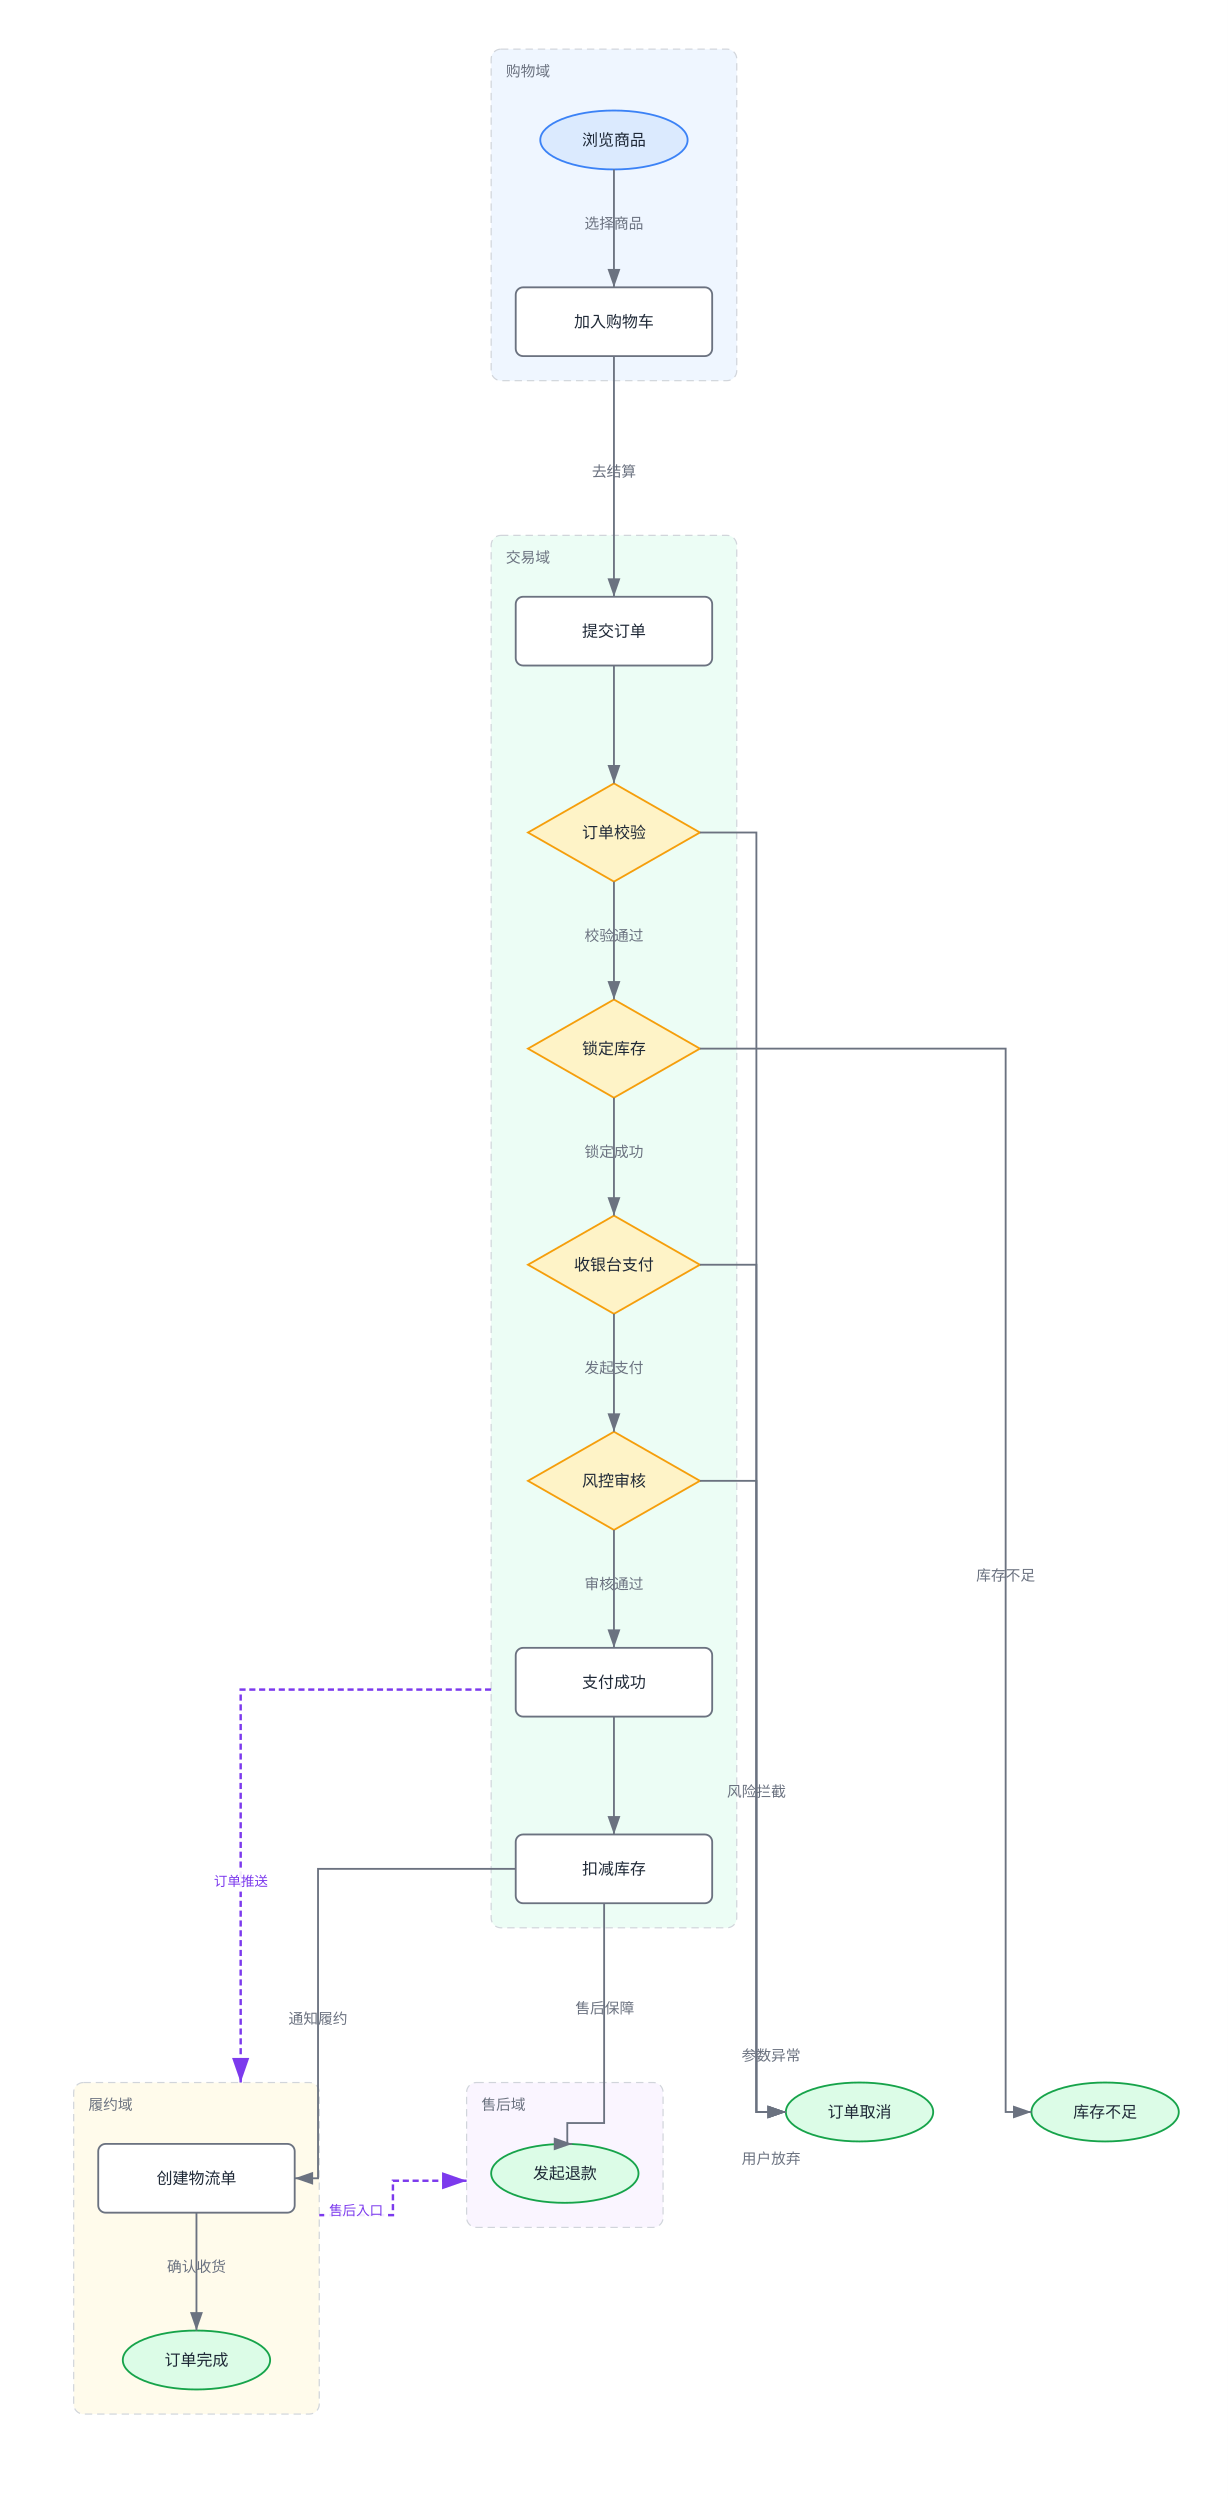
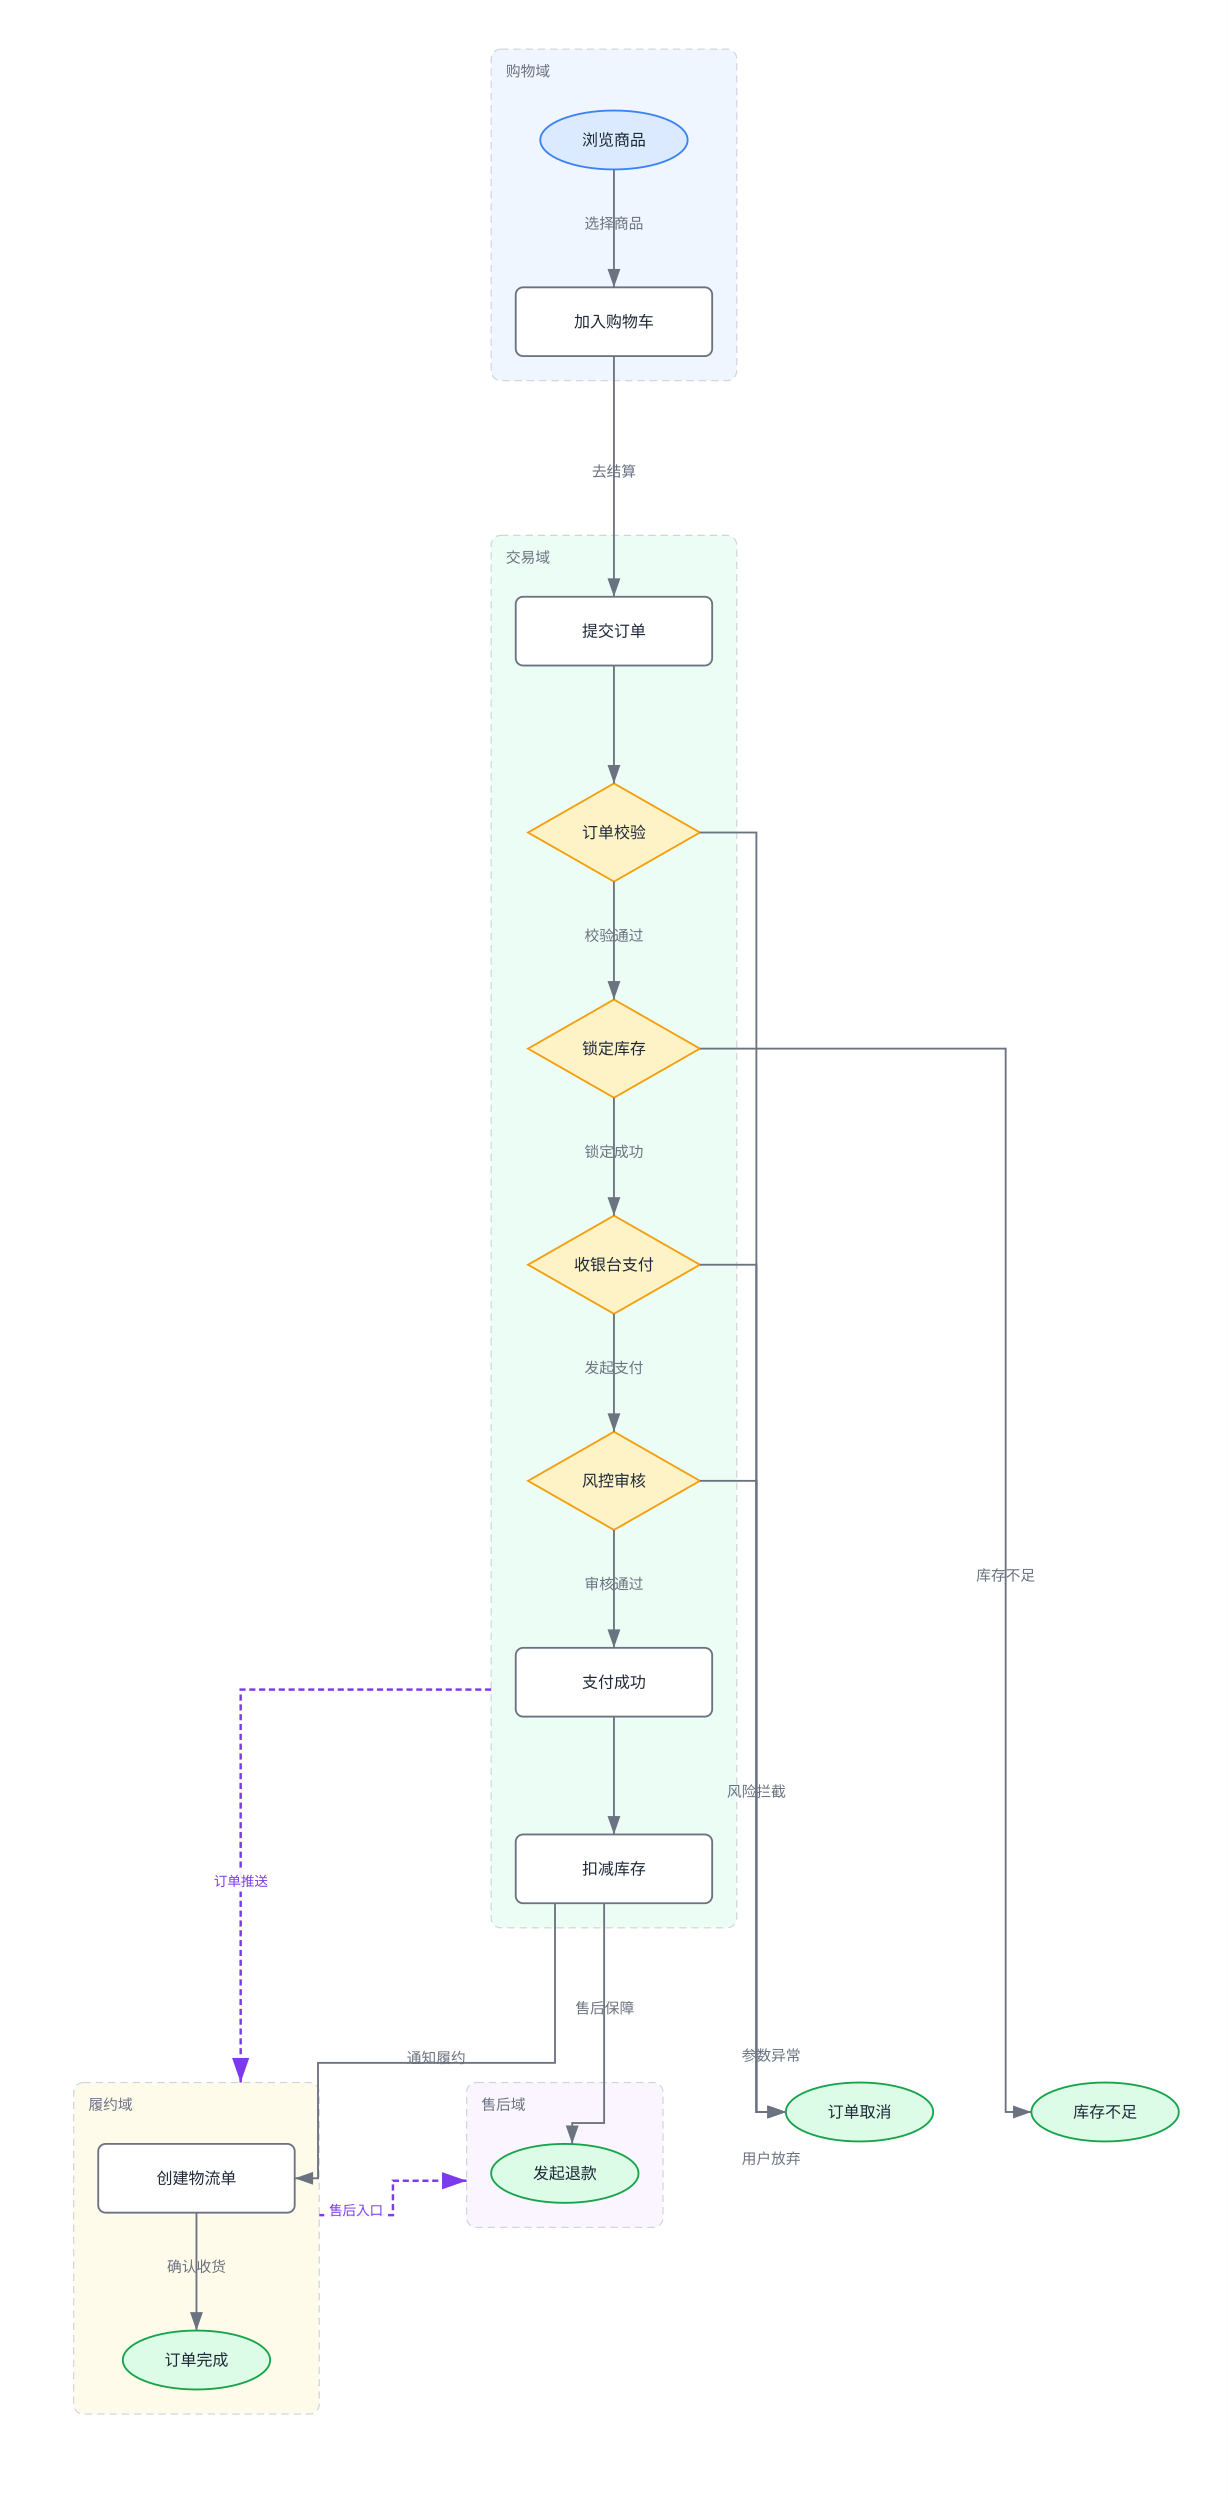
<svg xmlns="http://www.w3.org/2000/svg" width="1000" height="2036" viewBox="0 0 1000 2036">
  <defs>
    <marker id="arrowhead" markerWidth="10" markerHeight="7" refX="10" refY="3.5" orient="auto">
      <polygon points="0 0, 10 3.5, 0 7" fill="#6b7280" />
    </marker>
    <marker id="arrowhead-purple" markerWidth="10" markerHeight="7" refX="10" refY="3.5" orient="auto">
      <polygon points="0 0, 10 3.5, 0 7" fill="#7c3aed" />
    </marker>
  </defs>
  <style>.lgdl-anchors,.lgdl-edge-anchors{opacity:0;pointer-events:none;transition:opacity .12s ease}.lgdl-node:hover + .lgdl-anchors,.lgdl-class:hover + .lgdl-anchors,.lgdl-group:hover + .lgdl-anchors,.lgdl-lane:hover + .lgdl-anchors{opacity:1}.lgdl-edge:hover + .lgdl-edge-anchors,.lgdl-aggregate-edge:hover + .lgdl-edge-anchors{opacity:1}.lgdl-node.lgdl-hovered + .lgdl-anchors,.lgdl-class.lgdl-hovered + .lgdl-anchors,.lgdl-group.lgdl-hovered + .lgdl-anchors,.lgdl-lane.lgdl-hovered + .lgdl-anchors{opacity:1}.lgdl-edge.lgdl-hovered + .lgdl-edge-anchors,.lgdl-aggregate-edge.lgdl-hovered + .lgdl-edge-anchors{opacity:1}.lgdl-hovered{filter:drop-shadow(0 0 3px rgba(79,70,229,.65))}</style>
  <rect x="0" y="0" width="1000" height="2036" fill="#ffffff" />
  <g class="lgdl-group" data-lgdl-loc="nodes[14]">
    <rect x="400" y="40" width="200" height="270" rx="8" fill="#eff6ff" stroke="#d1d5db" stroke-dasharray="6 4" />
    <text x="412" y="58" font-family="'Segoe UI', 'PingFang SC', 'Microsoft YaHei', sans-serif" font-size="12" fill="#6b7280" text-anchor="start" dominant-baseline="middle">购物域</text>
  </g>
  <g class="lgdl-anchors">
    <circle cx="600.0" cy="175.0" r="3" fill="#64748b" />
    <circle cx="600.0" cy="201.8" r="3" fill="#64748b" />
    <circle cx="600.0" cy="232.7" r="3" fill="#64748b" />
    <circle cx="600.0" cy="275.0" r="3" fill="#64748b" />
    <circle cx="577.9" cy="310.0" r="3" fill="#64748b" />
    <circle cx="536.2" cy="310.0" r="3" fill="#64748b" />
    <circle cx="500.0" cy="310.0" r="3" fill="#64748b" />
    <circle cx="463.8" cy="310.0" r="3" fill="#64748b" />
    <circle cx="422.1" cy="310.0" r="3" fill="#64748b" />
    <circle cx="400.0" cy="275.0" r="3" fill="#64748b" />
    <circle cx="400.0" cy="232.7" r="3" fill="#64748b" />
    <circle cx="400.0" cy="201.8" r="3" fill="#64748b" />
    <circle cx="400.0" cy="175.0" r="3" fill="#64748b" />
    <circle cx="400.0" cy="148.2" r="3" fill="#64748b" />
    <circle cx="400.0" cy="117.3" r="3" fill="#64748b" />
    <circle cx="400.0" cy="75.0" r="3" fill="#64748b" />
    <circle cx="422.1" cy="40.0" r="3" fill="#64748b" />
    <circle cx="463.8" cy="40.0" r="3" fill="#64748b" />
    <circle cx="500.0" cy="40.0" r="3" fill="#64748b" />
    <circle cx="536.2" cy="40.0" r="3" fill="#64748b" />
    <circle cx="577.9" cy="40.0" r="3" fill="#64748b" />
    <circle cx="600.0" cy="75.0" r="3" fill="#64748b" />
    <circle cx="600.0" cy="117.3" r="3" fill="#64748b" />
    <circle cx="600.0" cy="148.2" r="3" fill="#64748b" />
  </g>
  <g class="lgdl-group" data-lgdl-loc="nodes[15]">
    <rect x="400" y="436" width="200" height="1134" rx="8" fill="#ecfdf5" stroke="#d1d5db" stroke-dasharray="6 4" />
    <text x="412" y="454" font-family="'Segoe UI', 'PingFang SC', 'Microsoft YaHei', sans-serif" font-size="12" fill="#6b7280" text-anchor="start" dominant-baseline="middle">交易域</text>
  </g>
  <g class="lgdl-anchors">
    <circle cx="600.0" cy="1003.0" r="3" fill="#64748b" />
    <circle cx="600.0" cy="1029.8" r="3" fill="#64748b" />
    <circle cx="600.0" cy="1060.7" r="3" fill="#64748b" />
    <circle cx="600.0" cy="1103.0" r="3" fill="#64748b" />
    <circle cx="600.0" cy="1176.2" r="3" fill="#64748b" />
    <circle cx="600.0" cy="1376.2" r="3" fill="#64748b" />
    <circle cx="500.0" cy="1570.0" r="3" fill="#64748b" />
    <circle cx="400.0" cy="1376.2" r="3" fill="#64748b" />
    <circle cx="400.0" cy="1176.2" r="3" fill="#64748b" />
    <circle cx="400.0" cy="1103.0" r="3" fill="#64748b" />
    <circle cx="400.0" cy="1060.7" r="3" fill="#64748b" />
    <circle cx="400.0" cy="1029.8" r="3" fill="#64748b" />
    <circle cx="400.0" cy="1003.0" r="3" fill="#64748b" />
    <circle cx="400.0" cy="976.2" r="3" fill="#64748b" />
    <circle cx="400.0" cy="945.3" r="3" fill="#64748b" />
    <circle cx="400.0" cy="903.0" r="3" fill="#64748b" />
    <circle cx="400.0" cy="829.8" r="3" fill="#64748b" />
    <circle cx="400.0" cy="629.8" r="3" fill="#64748b" />
    <circle cx="500.0" cy="436.0" r="3" fill="#64748b" />
    <circle cx="600.0" cy="629.8" r="3" fill="#64748b" />
    <circle cx="600.0" cy="829.8" r="3" fill="#64748b" />
    <circle cx="600.0" cy="903.0" r="3" fill="#64748b" />
    <circle cx="600.0" cy="945.3" r="3" fill="#64748b" />
    <circle cx="600.0" cy="976.2" r="3" fill="#64748b" />
  </g>
  <g class="lgdl-group" data-lgdl-loc="nodes[16]">
    <rect x="60" y="1696" width="200" height="270" rx="8" fill="#fffbeb" stroke="#d1d5db" stroke-dasharray="6 4" />
    <text x="72" y="1714" font-family="'Segoe UI', 'PingFang SC', 'Microsoft YaHei', sans-serif" font-size="12" fill="#6b7280" text-anchor="start" dominant-baseline="middle">履约域</text>
  </g>
  <g class="lgdl-anchors">
    <circle cx="260.0" cy="1831.0" r="3" fill="#64748b" />
    <circle cx="260.0" cy="1857.8" r="3" fill="#64748b" />
    <circle cx="260.0" cy="1888.7" r="3" fill="#64748b" />
    <circle cx="260.0" cy="1931.0" r="3" fill="#64748b" />
    <circle cx="237.9" cy="1966.0" r="3" fill="#64748b" />
    <circle cx="196.2" cy="1966.0" r="3" fill="#64748b" />
    <circle cx="160.0" cy="1966.0" r="3" fill="#64748b" />
    <circle cx="123.8" cy="1966.0" r="3" fill="#64748b" />
    <circle cx="82.1" cy="1966.0" r="3" fill="#64748b" />
    <circle cx="60.0" cy="1931.0" r="3" fill="#64748b" />
    <circle cx="60.0" cy="1888.7" r="3" fill="#64748b" />
    <circle cx="60.0" cy="1857.8" r="3" fill="#64748b" />
    <circle cx="60.0" cy="1831.0" r="3" fill="#64748b" />
    <circle cx="60.0" cy="1804.2" r="3" fill="#64748b" />
    <circle cx="60.0" cy="1773.3" r="3" fill="#64748b" />
    <circle cx="60.0" cy="1731.0" r="3" fill="#64748b" />
    <circle cx="82.1" cy="1696.0" r="3" fill="#64748b" />
    <circle cx="123.8" cy="1696.0" r="3" fill="#64748b" />
    <circle cx="160.0" cy="1696.0" r="3" fill="#64748b" />
    <circle cx="196.2" cy="1696.0" r="3" fill="#64748b" />
    <circle cx="237.9" cy="1696.0" r="3" fill="#64748b" />
    <circle cx="260.0" cy="1731.0" r="3" fill="#64748b" />
    <circle cx="260.0" cy="1773.3" r="3" fill="#64748b" />
    <circle cx="260.0" cy="1804.2" r="3" fill="#64748b" />
  </g>
  <g class="lgdl-group" data-lgdl-loc="nodes[17]">
    <rect x="380" y="1696" width="160" height="118" rx="8" fill="#faf5ff" stroke="#d1d5db" stroke-dasharray="6 4" />
    <text x="392" y="1714" font-family="'Segoe UI', 'PingFang SC', 'Microsoft YaHei', sans-serif" font-size="12" fill="#6b7280" text-anchor="start" dominant-baseline="middle">售后域</text>
  </g>
  <g class="lgdl-anchors">
    <circle cx="540.0" cy="1755.0" r="3" fill="#64748b" />
    <circle cx="540.0" cy="1776.4" r="3" fill="#64748b" />
    <circle cx="540.0" cy="1801.2" r="3" fill="#64748b" />
    <circle cx="519.0" cy="1814.0" r="3" fill="#64748b" />
    <circle cx="494.1" cy="1814.0" r="3" fill="#64748b" />
    <circle cx="475.8" cy="1814.0" r="3" fill="#64748b" />
    <circle cx="460.0" cy="1814.0" r="3" fill="#64748b" />
    <circle cx="444.2" cy="1814.0" r="3" fill="#64748b" />
    <circle cx="425.9" cy="1814.0" r="3" fill="#64748b" />
    <circle cx="401.0" cy="1814.0" r="3" fill="#64748b" />
    <circle cx="380.0" cy="1801.2" r="3" fill="#64748b" />
    <circle cx="380.0" cy="1776.4" r="3" fill="#64748b" />
    <circle cx="380.0" cy="1755.0" r="3" fill="#64748b" />
    <circle cx="380.0" cy="1733.6" r="3" fill="#64748b" />
    <circle cx="380.0" cy="1708.8" r="3" fill="#64748b" />
    <circle cx="401.0" cy="1696.0" r="3" fill="#64748b" />
    <circle cx="425.9" cy="1696.0" r="3" fill="#64748b" />
    <circle cx="444.2" cy="1696.0" r="3" fill="#64748b" />
    <circle cx="460.0" cy="1696.0" r="3" fill="#64748b" />
    <circle cx="475.8" cy="1696.0" r="3" fill="#64748b" />
    <circle cx="494.1" cy="1696.0" r="3" fill="#64748b" />
    <circle cx="519.0" cy="1696.0" r="3" fill="#64748b" />
    <circle cx="540.0" cy="1708.8" r="3" fill="#64748b" />
    <circle cx="540.0" cy="1733.6" r="3" fill="#64748b" />
  </g>
  <g class="lgdl-node" data-lgdl-loc="nodes[0]">
    <rect x="440" y="90" width="120" height="48" rx="60" ry="60" fill="#dbeafe" stroke="#3b82f6" stroke-width="1.5" />
    <text x="500" y="114" font-family="'Segoe UI', 'PingFang SC', 'Microsoft YaHei', sans-serif" font-size="13" fill="#1f2937" text-anchor="middle" dominant-baseline="middle">浏览商品</text>
  </g>
  <g class="lgdl-anchors">
    <circle cx="560.0" cy="114.0" r="3" fill="#3b82f6" />
    <circle cx="549.8" cy="127.4" r="3" fill="#3b82f6" />
    <circle cx="534.2" cy="133.7" r="3" fill="#3b82f6" />
    <circle cx="522.3" cy="136.3" r="3" fill="#3b82f6" />
    <circle cx="513.5" cy="137.4" r="3" fill="#3b82f6" />
    <circle cx="506.4" cy="137.9" r="3" fill="#3b82f6" />
    <circle cx="500.0" cy="138.0" r="3" fill="#3b82f6" />
    <circle cx="493.6" cy="137.9" r="3" fill="#3b82f6" />
    <circle cx="486.5" cy="137.4" r="3" fill="#3b82f6" />
    <circle cx="477.7" cy="136.3" r="3" fill="#3b82f6" />
    <circle cx="465.8" cy="133.7" r="3" fill="#3b82f6" />
    <circle cx="450.2" cy="127.4" r="3" fill="#3b82f6" />
    <circle cx="440.0" cy="114.0" r="3" fill="#3b82f6" />
    <circle cx="450.2" cy="100.6" r="3" fill="#3b82f6" />
    <circle cx="465.8" cy="94.3" r="3" fill="#3b82f6" />
    <circle cx="477.7" cy="91.7" r="3" fill="#3b82f6" />
    <circle cx="486.5" cy="90.6" r="3" fill="#3b82f6" />
    <circle cx="493.6" cy="90.1" r="3" fill="#3b82f6" />
    <circle cx="500.0" cy="90.0" r="3" fill="#3b82f6" />
    <circle cx="506.4" cy="90.1" r="3" fill="#3b82f6" />
    <circle cx="513.5" cy="90.6" r="3" fill="#3b82f6" />
    <circle cx="522.3" cy="91.7" r="3" fill="#3b82f6" />
    <circle cx="534.2" cy="94.3" r="3" fill="#3b82f6" />
    <circle cx="549.8" cy="100.6" r="3" fill="#3b82f6" />
  </g>
  <g class="lgdl-node" data-lgdl-loc="nodes[1]">
    <rect x="420" y="234" width="160" height="56" rx="6" ry="6" fill="#ffffff" stroke="#6b7280" stroke-width="1.5" />
    <text x="500" y="262" font-family="'Segoe UI', 'PingFang SC', 'Microsoft YaHei', sans-serif" font-size="13" fill="#1f2937" text-anchor="middle" dominant-baseline="middle">加入购物车</text>
  </g>
  <g class="lgdl-anchors">
    <circle cx="580.0" cy="262.0" r="3" fill="#6b7280" />
    <circle cx="580.0" cy="283.4" r="3" fill="#6b7280" />
    <circle cx="548.5" cy="290.0" r="3" fill="#6b7280" />
    <circle cx="528.0" cy="290.0" r="3" fill="#6b7280" />
    <circle cx="516.2" cy="290.0" r="3" fill="#6b7280" />
    <circle cx="507.5" cy="290.0" r="3" fill="#6b7280" />
    <circle cx="500.0" cy="290.0" r="3" fill="#6b7280" />
    <circle cx="492.5" cy="290.0" r="3" fill="#6b7280" />
    <circle cx="483.8" cy="290.0" r="3" fill="#6b7280" />
    <circle cx="472.0" cy="290.0" r="3" fill="#6b7280" />
    <circle cx="451.5" cy="290.0" r="3" fill="#6b7280" />
    <circle cx="420.0" cy="283.4" r="3" fill="#6b7280" />
    <circle cx="420.0" cy="262.0" r="3" fill="#6b7280" />
    <circle cx="420.0" cy="240.6" r="3" fill="#6b7280" />
    <circle cx="451.5" cy="234.0" r="3" fill="#6b7280" />
    <circle cx="472.0" cy="234.0" r="3" fill="#6b7280" />
    <circle cx="483.8" cy="234.0" r="3" fill="#6b7280" />
    <circle cx="492.5" cy="234.0" r="3" fill="#6b7280" />
    <circle cx="500.0" cy="234.0" r="3" fill="#6b7280" />
    <circle cx="507.5" cy="234.0" r="3" fill="#6b7280" />
    <circle cx="516.2" cy="234.0" r="3" fill="#6b7280" />
    <circle cx="528.0" cy="234.0" r="3" fill="#6b7280" />
    <circle cx="548.5" cy="234.0" r="3" fill="#6b7280" />
    <circle cx="580.0" cy="240.6" r="3" fill="#6b7280" />
  </g>
  <g class="lgdl-node" data-lgdl-loc="nodes[2]">
    <rect x="420" y="486" width="160" height="56" rx="6" ry="6" fill="#ffffff" stroke="#6b7280" stroke-width="1.5" />
    <text x="500" y="514" font-family="'Segoe UI', 'PingFang SC', 'Microsoft YaHei', sans-serif" font-size="13" fill="#1f2937" text-anchor="middle" dominant-baseline="middle">提交订单</text>
  </g>
  <g class="lgdl-anchors">
    <circle cx="580.0" cy="514.0" r="3" fill="#6b7280" />
    <circle cx="580.0" cy="535.4" r="3" fill="#6b7280" />
    <circle cx="548.5" cy="542.0" r="3" fill="#6b7280" />
    <circle cx="528.0" cy="542.0" r="3" fill="#6b7280" />
    <circle cx="516.2" cy="542.0" r="3" fill="#6b7280" />
    <circle cx="507.5" cy="542.0" r="3" fill="#6b7280" />
    <circle cx="500.0" cy="542.0" r="3" fill="#6b7280" />
    <circle cx="492.5" cy="542.0" r="3" fill="#6b7280" />
    <circle cx="483.8" cy="542.0" r="3" fill="#6b7280" />
    <circle cx="472.0" cy="542.0" r="3" fill="#6b7280" />
    <circle cx="451.5" cy="542.0" r="3" fill="#6b7280" />
    <circle cx="420.0" cy="535.4" r="3" fill="#6b7280" />
    <circle cx="420.0" cy="514.0" r="3" fill="#6b7280" />
    <circle cx="420.0" cy="492.6" r="3" fill="#6b7280" />
    <circle cx="451.5" cy="486.0" r="3" fill="#6b7280" />
    <circle cx="472.0" cy="486.0" r="3" fill="#6b7280" />
    <circle cx="483.8" cy="486.0" r="3" fill="#6b7280" />
    <circle cx="492.5" cy="486.0" r="3" fill="#6b7280" />
    <circle cx="500.0" cy="486.0" r="3" fill="#6b7280" />
    <circle cx="507.5" cy="486.0" r="3" fill="#6b7280" />
    <circle cx="516.2" cy="486.0" r="3" fill="#6b7280" />
    <circle cx="528.0" cy="486.0" r="3" fill="#6b7280" />
    <circle cx="548.5" cy="486.0" r="3" fill="#6b7280" />
    <circle cx="580.0" cy="492.6" r="3" fill="#6b7280" />
  </g>
  <g class="lgdl-node" data-lgdl-loc="nodes[3]">
    <polygon points="500,638 570,678 500,718 430,678" fill="#fef3c7" stroke="#f59e0b" stroke-width="1.5" />
    <text x="500" y="678" font-family="'Segoe UI', 'PingFang SC', 'Microsoft YaHei', sans-serif" font-size="13" fill="#1f2937" text-anchor="middle" dominant-baseline="middle">订单校验</text>
  </g>
  <g class="lgdl-anchors">
    <circle cx="570.0" cy="678.0" r="3" fill="#f59e0b" />
    <circle cx="547.7" cy="690.8" r="3" fill="#f59e0b" />
    <circle cx="534.8" cy="698.1" r="3" fill="#f59e0b" />
    <circle cx="525.5" cy="703.5" r="3" fill="#f59e0b" />
    <circle cx="517.4" cy="708.1" r="3" fill="#f59e0b" />
    <circle cx="509.3" cy="712.7" r="3" fill="#f59e0b" />
    <circle cx="500.0" cy="718.0" r="3" fill="#f59e0b" />
    <circle cx="490.7" cy="712.7" r="3" fill="#f59e0b" />
    <circle cx="482.6" cy="708.1" r="3" fill="#f59e0b" />
    <circle cx="474.5" cy="703.5" r="3" fill="#f59e0b" />
    <circle cx="465.2" cy="698.1" r="3" fill="#f59e0b" />
    <circle cx="452.3" cy="690.8" r="3" fill="#f59e0b" />
    <circle cx="430.0" cy="678.0" r="3" fill="#f59e0b" />
    <circle cx="452.3" cy="665.2" r="3" fill="#f59e0b" />
    <circle cx="465.2" cy="657.9" r="3" fill="#f59e0b" />
    <circle cx="474.5" cy="652.5" r="3" fill="#f59e0b" />
    <circle cx="482.6" cy="647.9" r="3" fill="#f59e0b" />
    <circle cx="490.7" cy="643.3" r="3" fill="#f59e0b" />
    <circle cx="500.0" cy="638.0" r="3" fill="#f59e0b" />
    <circle cx="509.3" cy="643.3" r="3" fill="#f59e0b" />
    <circle cx="517.4" cy="647.9" r="3" fill="#f59e0b" />
    <circle cx="525.5" cy="652.5" r="3" fill="#f59e0b" />
    <circle cx="534.8" cy="657.9" r="3" fill="#f59e0b" />
    <circle cx="547.7" cy="665.2" r="3" fill="#f59e0b" />
  </g>
  <g class="lgdl-node" data-lgdl-loc="nodes[4]">
    <polygon points="500,814 570,854 500,894 430,854" fill="#fef3c7" stroke="#f59e0b" stroke-width="1.5" />
    <text x="500" y="854" font-family="'Segoe UI', 'PingFang SC', 'Microsoft YaHei', sans-serif" font-size="13" fill="#1f2937" text-anchor="middle" dominant-baseline="middle">锁定库存</text>
  </g>
  <g class="lgdl-anchors">
    <circle cx="570.0" cy="854.0" r="3" fill="#f59e0b" />
    <circle cx="547.7" cy="866.8" r="3" fill="#f59e0b" />
    <circle cx="534.8" cy="874.1" r="3" fill="#f59e0b" />
    <circle cx="525.5" cy="879.5" r="3" fill="#f59e0b" />
    <circle cx="517.4" cy="884.1" r="3" fill="#f59e0b" />
    <circle cx="509.3" cy="888.7" r="3" fill="#f59e0b" />
    <circle cx="500.0" cy="894.0" r="3" fill="#f59e0b" />
    <circle cx="490.7" cy="888.7" r="3" fill="#f59e0b" />
    <circle cx="482.6" cy="884.1" r="3" fill="#f59e0b" />
    <circle cx="474.5" cy="879.5" r="3" fill="#f59e0b" />
    <circle cx="465.2" cy="874.1" r="3" fill="#f59e0b" />
    <circle cx="452.3" cy="866.8" r="3" fill="#f59e0b" />
    <circle cx="430.0" cy="854.0" r="3" fill="#f59e0b" />
    <circle cx="452.3" cy="841.2" r="3" fill="#f59e0b" />
    <circle cx="465.2" cy="833.9" r="3" fill="#f59e0b" />
    <circle cx="474.5" cy="828.5" r="3" fill="#f59e0b" />
    <circle cx="482.6" cy="823.9" r="3" fill="#f59e0b" />
    <circle cx="490.7" cy="819.3" r="3" fill="#f59e0b" />
    <circle cx="500.0" cy="814.0" r="3" fill="#f59e0b" />
    <circle cx="509.3" cy="819.3" r="3" fill="#f59e0b" />
    <circle cx="517.4" cy="823.9" r="3" fill="#f59e0b" />
    <circle cx="525.5" cy="828.5" r="3" fill="#f59e0b" />
    <circle cx="534.8" cy="833.9" r="3" fill="#f59e0b" />
    <circle cx="547.7" cy="841.2" r="3" fill="#f59e0b" />
  </g>
  <g class="lgdl-node" data-lgdl-loc="nodes[5]">
    <polygon points="500,990 570,1030 500,1070 430,1030" fill="#fef3c7" stroke="#f59e0b" stroke-width="1.5" />
    <text x="500" y="1030" font-family="'Segoe UI', 'PingFang SC', 'Microsoft YaHei', sans-serif" font-size="13" fill="#1f2937" text-anchor="middle" dominant-baseline="middle">收银台支付</text>
  </g>
  <g class="lgdl-anchors">
    <circle cx="570.0" cy="1030.0" r="3" fill="#f59e0b" />
    <circle cx="547.7" cy="1042.8" r="3" fill="#f59e0b" />
    <circle cx="534.8" cy="1050.1" r="3" fill="#f59e0b" />
    <circle cx="525.5" cy="1055.5" r="3" fill="#f59e0b" />
    <circle cx="517.4" cy="1060.1" r="3" fill="#f59e0b" />
    <circle cx="509.3" cy="1064.7" r="3" fill="#f59e0b" />
    <circle cx="500.0" cy="1070.0" r="3" fill="#f59e0b" />
    <circle cx="490.7" cy="1064.7" r="3" fill="#f59e0b" />
    <circle cx="482.6" cy="1060.1" r="3" fill="#f59e0b" />
    <circle cx="474.5" cy="1055.5" r="3" fill="#f59e0b" />
    <circle cx="465.2" cy="1050.1" r="3" fill="#f59e0b" />
    <circle cx="452.3" cy="1042.8" r="3" fill="#f59e0b" />
    <circle cx="430.0" cy="1030.0" r="3" fill="#f59e0b" />
    <circle cx="452.3" cy="1017.2" r="3" fill="#f59e0b" />
    <circle cx="465.2" cy="1009.9" r="3" fill="#f59e0b" />
    <circle cx="474.5" cy="1004.5" r="3" fill="#f59e0b" />
    <circle cx="482.6" cy="999.9" r="3" fill="#f59e0b" />
    <circle cx="490.7" cy="995.3" r="3" fill="#f59e0b" />
    <circle cx="500.0" cy="990.0" r="3" fill="#f59e0b" />
    <circle cx="509.3" cy="995.3" r="3" fill="#f59e0b" />
    <circle cx="517.4" cy="999.9" r="3" fill="#f59e0b" />
    <circle cx="525.5" cy="1004.5" r="3" fill="#f59e0b" />
    <circle cx="534.8" cy="1009.9" r="3" fill="#f59e0b" />
    <circle cx="547.7" cy="1017.2" r="3" fill="#f59e0b" />
  </g>
  <g class="lgdl-node" data-lgdl-loc="nodes[6]">
    <polygon points="500,1166 570,1206 500,1246 430,1206" fill="#fef3c7" stroke="#f59e0b" stroke-width="1.5" />
    <text x="500" y="1206" font-family="'Segoe UI', 'PingFang SC', 'Microsoft YaHei', sans-serif" font-size="13" fill="#1f2937" text-anchor="middle" dominant-baseline="middle">风控审核</text>
  </g>
  <g class="lgdl-anchors">
    <circle cx="570.0" cy="1206.0" r="3" fill="#f59e0b" />
    <circle cx="547.7" cy="1218.8" r="3" fill="#f59e0b" />
    <circle cx="534.8" cy="1226.1" r="3" fill="#f59e0b" />
    <circle cx="525.5" cy="1231.5" r="3" fill="#f59e0b" />
    <circle cx="517.4" cy="1236.1" r="3" fill="#f59e0b" />
    <circle cx="509.3" cy="1240.7" r="3" fill="#f59e0b" />
    <circle cx="500.0" cy="1246.0" r="3" fill="#f59e0b" />
    <circle cx="490.7" cy="1240.7" r="3" fill="#f59e0b" />
    <circle cx="482.6" cy="1236.1" r="3" fill="#f59e0b" />
    <circle cx="474.5" cy="1231.5" r="3" fill="#f59e0b" />
    <circle cx="465.2" cy="1226.1" r="3" fill="#f59e0b" />
    <circle cx="452.3" cy="1218.8" r="3" fill="#f59e0b" />
    <circle cx="430.0" cy="1206.0" r="3" fill="#f59e0b" />
    <circle cx="452.3" cy="1193.2" r="3" fill="#f59e0b" />
    <circle cx="465.2" cy="1185.9" r="3" fill="#f59e0b" />
    <circle cx="474.5" cy="1180.5" r="3" fill="#f59e0b" />
    <circle cx="482.6" cy="1175.9" r="3" fill="#f59e0b" />
    <circle cx="490.7" cy="1171.3" r="3" fill="#f59e0b" />
    <circle cx="500.0" cy="1166.0" r="3" fill="#f59e0b" />
    <circle cx="509.3" cy="1171.3" r="3" fill="#f59e0b" />
    <circle cx="517.4" cy="1175.9" r="3" fill="#f59e0b" />
    <circle cx="525.5" cy="1180.5" r="3" fill="#f59e0b" />
    <circle cx="534.8" cy="1185.9" r="3" fill="#f59e0b" />
    <circle cx="547.7" cy="1193.2" r="3" fill="#f59e0b" />
  </g>
  <g class="lgdl-node" data-lgdl-loc="nodes[7]">
    <rect x="420" y="1342" width="160" height="56" rx="6" ry="6" fill="#ffffff" stroke="#6b7280" stroke-width="1.5" />
    <text x="500" y="1370" font-family="'Segoe UI', 'PingFang SC', 'Microsoft YaHei', sans-serif" font-size="13" fill="#1f2937" text-anchor="middle" dominant-baseline="middle">支付成功</text>
  </g>
  <g class="lgdl-anchors">
    <circle cx="580.0" cy="1370.0" r="3" fill="#6b7280" />
    <circle cx="580.0" cy="1391.4" r="3" fill="#6b7280" />
    <circle cx="548.5" cy="1398.0" r="3" fill="#6b7280" />
    <circle cx="528.0" cy="1398.0" r="3" fill="#6b7280" />
    <circle cx="516.2" cy="1398.0" r="3" fill="#6b7280" />
    <circle cx="507.5" cy="1398.0" r="3" fill="#6b7280" />
    <circle cx="500.0" cy="1398.0" r="3" fill="#6b7280" />
    <circle cx="492.5" cy="1398.0" r="3" fill="#6b7280" />
    <circle cx="483.8" cy="1398.0" r="3" fill="#6b7280" />
    <circle cx="472.0" cy="1398.0" r="3" fill="#6b7280" />
    <circle cx="451.5" cy="1398.0" r="3" fill="#6b7280" />
    <circle cx="420.0" cy="1391.4" r="3" fill="#6b7280" />
    <circle cx="420.0" cy="1370.0" r="3" fill="#6b7280" />
    <circle cx="420.0" cy="1348.6" r="3" fill="#6b7280" />
    <circle cx="451.5" cy="1342.0" r="3" fill="#6b7280" />
    <circle cx="472.0" cy="1342.0" r="3" fill="#6b7280" />
    <circle cx="483.8" cy="1342.0" r="3" fill="#6b7280" />
    <circle cx="492.5" cy="1342.0" r="3" fill="#6b7280" />
    <circle cx="500.0" cy="1342.0" r="3" fill="#6b7280" />
    <circle cx="507.5" cy="1342.0" r="3" fill="#6b7280" />
    <circle cx="516.2" cy="1342.0" r="3" fill="#6b7280" />
    <circle cx="528.0" cy="1342.0" r="3" fill="#6b7280" />
    <circle cx="548.5" cy="1342.0" r="3" fill="#6b7280" />
    <circle cx="580.0" cy="1348.6" r="3" fill="#6b7280" />
  </g>
  <g class="lgdl-node" data-lgdl-loc="nodes[8]">
    <rect x="420" y="1494" width="160" height="56" rx="6" ry="6" fill="#ffffff" stroke="#6b7280" stroke-width="1.5" />
    <text x="500" y="1522" font-family="'Segoe UI', 'PingFang SC', 'Microsoft YaHei', sans-serif" font-size="13" fill="#1f2937" text-anchor="middle" dominant-baseline="middle">扣减库存</text>
  </g>
  <g class="lgdl-anchors">
    <circle cx="580.0" cy="1522.0" r="3" fill="#6b7280" />
    <circle cx="580.0" cy="1543.4" r="3" fill="#6b7280" />
    <circle cx="548.5" cy="1550.0" r="3" fill="#6b7280" />
    <circle cx="528.0" cy="1550.0" r="3" fill="#6b7280" />
    <circle cx="516.2" cy="1550.0" r="3" fill="#6b7280" />
    <circle cx="507.5" cy="1550.0" r="3" fill="#6b7280" />
    <circle cx="500.0" cy="1550.0" r="3" fill="#6b7280" />
    <circle cx="492.5" cy="1550.0" r="3" fill="#6b7280" />
    <circle cx="483.8" cy="1550.0" r="3" fill="#6b7280" />
    <circle cx="472.0" cy="1550.0" r="3" fill="#6b7280" />
    <circle cx="451.5" cy="1550.0" r="3" fill="#6b7280" />
    <circle cx="420.0" cy="1543.4" r="3" fill="#6b7280" />
    <circle cx="420.0" cy="1522.0" r="3" fill="#6b7280" />
    <circle cx="420.0" cy="1500.6" r="3" fill="#6b7280" />
    <circle cx="451.5" cy="1494.0" r="3" fill="#6b7280" />
    <circle cx="472.0" cy="1494.0" r="3" fill="#6b7280" />
    <circle cx="483.8" cy="1494.0" r="3" fill="#6b7280" />
    <circle cx="492.5" cy="1494.0" r="3" fill="#6b7280" />
    <circle cx="500.0" cy="1494.0" r="3" fill="#6b7280" />
    <circle cx="507.5" cy="1494.0" r="3" fill="#6b7280" />
    <circle cx="516.2" cy="1494.0" r="3" fill="#6b7280" />
    <circle cx="528.0" cy="1494.0" r="3" fill="#6b7280" />
    <circle cx="548.5" cy="1494.0" r="3" fill="#6b7280" />
    <circle cx="580.0" cy="1500.6" r="3" fill="#6b7280" />
  </g>
  <g class="lgdl-node" data-lgdl-loc="nodes[9]">
    <rect x="80" y="1746" width="160" height="56" rx="6" ry="6" fill="#ffffff" stroke="#6b7280" stroke-width="1.5" />
    <text x="160" y="1774" font-family="'Segoe UI', 'PingFang SC', 'Microsoft YaHei', sans-serif" font-size="13" fill="#1f2937" text-anchor="middle" dominant-baseline="middle">创建物流单</text>
  </g>
  <g class="lgdl-anchors">
    <circle cx="240.0" cy="1774.0" r="3" fill="#6b7280" />
    <circle cx="240.0" cy="1795.4" r="3" fill="#6b7280" />
    <circle cx="208.5" cy="1802.0" r="3" fill="#6b7280" />
    <circle cx="188.0" cy="1802.0" r="3" fill="#6b7280" />
    <circle cx="176.2" cy="1802.0" r="3" fill="#6b7280" />
    <circle cx="167.5" cy="1802.0" r="3" fill="#6b7280" />
    <circle cx="160.0" cy="1802.0" r="3" fill="#6b7280" />
    <circle cx="152.5" cy="1802.0" r="3" fill="#6b7280" />
    <circle cx="143.8" cy="1802.0" r="3" fill="#6b7280" />
    <circle cx="132.0" cy="1802.0" r="3" fill="#6b7280" />
    <circle cx="111.5" cy="1802.0" r="3" fill="#6b7280" />
    <circle cx="80.0" cy="1795.4" r="3" fill="#6b7280" />
    <circle cx="80.0" cy="1774.0" r="3" fill="#6b7280" />
    <circle cx="80.0" cy="1752.6" r="3" fill="#6b7280" />
    <circle cx="111.5" cy="1746.0" r="3" fill="#6b7280" />
    <circle cx="132.0" cy="1746.0" r="3" fill="#6b7280" />
    <circle cx="143.8" cy="1746.0" r="3" fill="#6b7280" />
    <circle cx="152.5" cy="1746.0" r="3" fill="#6b7280" />
    <circle cx="160.0" cy="1746.0" r="3" fill="#6b7280" />
    <circle cx="167.5" cy="1746.0" r="3" fill="#6b7280" />
    <circle cx="176.2" cy="1746.0" r="3" fill="#6b7280" />
    <circle cx="188.0" cy="1746.0" r="3" fill="#6b7280" />
    <circle cx="208.5" cy="1746.0" r="3" fill="#6b7280" />
    <circle cx="240.0" cy="1752.6" r="3" fill="#6b7280" />
  </g>
  <g class="lgdl-node" data-lgdl-loc="nodes[10]">
    <rect x="100" y="1898" width="120" height="48" rx="60" ry="60" fill="#dcfce7" stroke="#16a34a" stroke-width="1.5" />
    <text x="160" y="1922" font-family="'Segoe UI', 'PingFang SC', 'Microsoft YaHei', sans-serif" font-size="13" fill="#1f2937" text-anchor="middle" dominant-baseline="middle">订单完成</text>
  </g>
  <g class="lgdl-anchors">
    <circle cx="220.0" cy="1922.0" r="3" fill="#16a34a" />
    <circle cx="209.8" cy="1935.4" r="3" fill="#16a34a" />
    <circle cx="194.2" cy="1941.7" r="3" fill="#16a34a" />
    <circle cx="182.3" cy="1944.3" r="3" fill="#16a34a" />
    <circle cx="173.5" cy="1945.4" r="3" fill="#16a34a" />
    <circle cx="166.4" cy="1945.9" r="3" fill="#16a34a" />
    <circle cx="160.0" cy="1946.0" r="3" fill="#16a34a" />
    <circle cx="153.6" cy="1945.9" r="3" fill="#16a34a" />
    <circle cx="146.5" cy="1945.4" r="3" fill="#16a34a" />
    <circle cx="137.7" cy="1944.3" r="3" fill="#16a34a" />
    <circle cx="125.8" cy="1941.7" r="3" fill="#16a34a" />
    <circle cx="110.2" cy="1935.4" r="3" fill="#16a34a" />
    <circle cx="100.0" cy="1922.0" r="3" fill="#16a34a" />
    <circle cx="110.2" cy="1908.6" r="3" fill="#16a34a" />
    <circle cx="125.8" cy="1902.3" r="3" fill="#16a34a" />
    <circle cx="137.7" cy="1899.7" r="3" fill="#16a34a" />
    <circle cx="146.5" cy="1898.6" r="3" fill="#16a34a" />
    <circle cx="153.6" cy="1898.1" r="3" fill="#16a34a" />
    <circle cx="160.0" cy="1898.0" r="3" fill="#16a34a" />
    <circle cx="166.4" cy="1898.1" r="3" fill="#16a34a" />
    <circle cx="173.5" cy="1898.6" r="3" fill="#16a34a" />
    <circle cx="182.3" cy="1899.7" r="3" fill="#16a34a" />
    <circle cx="194.2" cy="1902.3" r="3" fill="#16a34a" />
    <circle cx="209.8" cy="1908.6" r="3" fill="#16a34a" />
  </g>
  <g class="lgdl-node" data-lgdl-loc="nodes[11]">
    <rect x="640" y="1696" width="120" height="48" rx="60" ry="60" fill="#dcfce7" stroke="#16a34a" stroke-width="1.5" />
    <text x="700" y="1720" font-family="'Segoe UI', 'PingFang SC', 'Microsoft YaHei', sans-serif" font-size="13" fill="#1f2937" text-anchor="middle" dominant-baseline="middle">订单取消</text>
  </g>
  <g class="lgdl-anchors">
    <circle cx="760.0" cy="1720.0" r="3" fill="#16a34a" />
    <circle cx="749.8" cy="1733.4" r="3" fill="#16a34a" />
    <circle cx="734.2" cy="1739.7" r="3" fill="#16a34a" />
    <circle cx="722.3" cy="1742.3" r="3" fill="#16a34a" />
    <circle cx="713.5" cy="1743.4" r="3" fill="#16a34a" />
    <circle cx="706.4" cy="1743.9" r="3" fill="#16a34a" />
    <circle cx="700.0" cy="1744.0" r="3" fill="#16a34a" />
    <circle cx="693.6" cy="1743.9" r="3" fill="#16a34a" />
    <circle cx="686.5" cy="1743.4" r="3" fill="#16a34a" />
    <circle cx="677.7" cy="1742.3" r="3" fill="#16a34a" />
    <circle cx="665.8" cy="1739.7" r="3" fill="#16a34a" />
    <circle cx="650.2" cy="1733.4" r="3" fill="#16a34a" />
    <circle cx="640.0" cy="1720.0" r="3" fill="#16a34a" />
    <circle cx="650.2" cy="1706.6" r="3" fill="#16a34a" />
    <circle cx="665.8" cy="1700.3" r="3" fill="#16a34a" />
    <circle cx="677.7" cy="1697.7" r="3" fill="#16a34a" />
    <circle cx="686.5" cy="1696.6" r="3" fill="#16a34a" />
    <circle cx="693.6" cy="1696.1" r="3" fill="#16a34a" />
    <circle cx="700.0" cy="1696.0" r="3" fill="#16a34a" />
    <circle cx="706.4" cy="1696.1" r="3" fill="#16a34a" />
    <circle cx="713.5" cy="1696.6" r="3" fill="#16a34a" />
    <circle cx="722.3" cy="1697.7" r="3" fill="#16a34a" />
    <circle cx="734.2" cy="1700.3" r="3" fill="#16a34a" />
    <circle cx="749.8" cy="1706.6" r="3" fill="#16a34a" />
  </g>
  <g class="lgdl-node" data-lgdl-loc="nodes[12]">
    <rect x="840" y="1696" width="120" height="48" rx="60" ry="60" fill="#dcfce7" stroke="#16a34a" stroke-width="1.5" />
    <text x="900" y="1720" font-family="'Segoe UI', 'PingFang SC', 'Microsoft YaHei', sans-serif" font-size="13" fill="#1f2937" text-anchor="middle" dominant-baseline="middle">库存不足</text>
  </g>
  <g class="lgdl-anchors">
    <circle cx="960.0" cy="1720.0" r="3" fill="#16a34a" />
    <circle cx="949.8" cy="1733.4" r="3" fill="#16a34a" />
    <circle cx="934.2" cy="1739.7" r="3" fill="#16a34a" />
    <circle cx="922.3" cy="1742.3" r="3" fill="#16a34a" />
    <circle cx="913.5" cy="1743.4" r="3" fill="#16a34a" />
    <circle cx="906.4" cy="1743.9" r="3" fill="#16a34a" />
    <circle cx="900.0" cy="1744.0" r="3" fill="#16a34a" />
    <circle cx="893.6" cy="1743.9" r="3" fill="#16a34a" />
    <circle cx="886.5" cy="1743.4" r="3" fill="#16a34a" />
    <circle cx="877.7" cy="1742.3" r="3" fill="#16a34a" />
    <circle cx="865.8" cy="1739.7" r="3" fill="#16a34a" />
    <circle cx="850.2" cy="1733.4" r="3" fill="#16a34a" />
    <circle cx="840.0" cy="1720.0" r="3" fill="#16a34a" />
    <circle cx="850.2" cy="1706.6" r="3" fill="#16a34a" />
    <circle cx="865.8" cy="1700.3" r="3" fill="#16a34a" />
    <circle cx="877.7" cy="1697.7" r="3" fill="#16a34a" />
    <circle cx="886.5" cy="1696.6" r="3" fill="#16a34a" />
    <circle cx="893.6" cy="1696.1" r="3" fill="#16a34a" />
    <circle cx="900.0" cy="1696.0" r="3" fill="#16a34a" />
    <circle cx="906.4" cy="1696.1" r="3" fill="#16a34a" />
    <circle cx="913.5" cy="1696.6" r="3" fill="#16a34a" />
    <circle cx="922.3" cy="1697.7" r="3" fill="#16a34a" />
    <circle cx="934.2" cy="1700.3" r="3" fill="#16a34a" />
    <circle cx="949.8" cy="1706.6" r="3" fill="#16a34a" />
  </g>
  <g class="lgdl-node" data-lgdl-loc="nodes[13]">
    <rect x="400" y="1746" width="120" height="48" rx="60" ry="60" fill="#dcfce7" stroke="#16a34a" stroke-width="1.5" />
    <text x="460" y="1770" font-family="'Segoe UI', 'PingFang SC', 'Microsoft YaHei', sans-serif" font-size="13" fill="#1f2937" text-anchor="middle" dominant-baseline="middle">发起退款</text>
  </g>
  <g class="lgdl-anchors">
    <circle cx="520.0" cy="1770.0" r="3" fill="#16a34a" />
    <circle cx="509.8" cy="1783.4" r="3" fill="#16a34a" />
    <circle cx="494.2" cy="1789.7" r="3" fill="#16a34a" />
    <circle cx="482.3" cy="1792.3" r="3" fill="#16a34a" />
    <circle cx="473.5" cy="1793.4" r="3" fill="#16a34a" />
    <circle cx="466.4" cy="1793.9" r="3" fill="#16a34a" />
    <circle cx="460.0" cy="1794.0" r="3" fill="#16a34a" />
    <circle cx="453.6" cy="1793.9" r="3" fill="#16a34a" />
    <circle cx="446.5" cy="1793.4" r="3" fill="#16a34a" />
    <circle cx="437.7" cy="1792.3" r="3" fill="#16a34a" />
    <circle cx="425.8" cy="1789.7" r="3" fill="#16a34a" />
    <circle cx="410.2" cy="1783.4" r="3" fill="#16a34a" />
    <circle cx="400.0" cy="1770.0" r="3" fill="#16a34a" />
    <circle cx="410.2" cy="1756.6" r="3" fill="#16a34a" />
    <circle cx="425.8" cy="1750.3" r="3" fill="#16a34a" />
    <circle cx="437.7" cy="1747.7" r="3" fill="#16a34a" />
    <circle cx="446.5" cy="1746.6" r="3" fill="#16a34a" />
    <circle cx="453.6" cy="1746.1" r="3" fill="#16a34a" />
    <circle cx="460.0" cy="1746.0" r="3" fill="#16a34a" />
    <circle cx="466.4" cy="1746.1" r="3" fill="#16a34a" />
    <circle cx="473.5" cy="1746.6" r="3" fill="#16a34a" />
    <circle cx="482.3" cy="1747.7" r="3" fill="#16a34a" />
    <circle cx="494.2" cy="1750.3" r="3" fill="#16a34a" />
    <circle cx="509.8" cy="1756.6" r="3" fill="#16a34a" />
  </g>
  <g class="lgdl-aggregate-edge" data-lgdl-loc="edges[15]">
    <path d="M 400,1376 L 196,1376 L 196,1696" fill="none" stroke="#7c3aed" stroke-width="2" stroke-dasharray="5 3" marker-end="url(#arrowhead-purple)" />
    <rect x="170.2" y="1523.6" width="52" height="17" rx="3" fill="#ffffff" opacity="0.9" />
    <text x="196.173" y="1532.103" font-family="'Segoe UI', 'PingFang SC', 'Microsoft YaHei', sans-serif" font-size="11" fill="#7c3aed" text-anchor="middle" dominant-baseline="middle">订单推送</text>
  </g>
  <g class="lgdl-edge-anchors">
    <circle cx="400.0" cy="1376.2" r="3.5" fill="#7c3aed" />
    <circle cx="196.2" cy="1696.0" r="3.5" fill="#7c3aed" />
  </g>
  <g class="lgdl-aggregate-edge" data-lgdl-loc="edges[16]">
    <path d="M 260,1804 L 320,1804 L 320,1776 L 380,1776" fill="none" stroke="#7c3aed" stroke-width="2" stroke-dasharray="5 3" marker-end="url(#arrowhead-purple)" />
    <rect x="264.0" y="1791.7" width="52" height="17" rx="3" fill="#ffffff" opacity="0.9" />
    <text x="290" y="1800.205" font-family="'Segoe UI', 'PingFang SC', 'Microsoft YaHei', sans-serif" font-size="11" fill="#7c3aed" text-anchor="middle" dominant-baseline="middle">售后入口</text>
  </g>
  <g class="lgdl-edge-anchors">
    <circle cx="260.0" cy="1804.2" r="3.5" fill="#7c3aed" />
    <circle cx="380.0" cy="1776.4" r="3.5" fill="#7c3aed" />
  </g>
  <g class="lgdl-edge" data-lgdl-loc="edges[1]">
    <path d="M 500,290 L 500,486" fill="none" stroke="#6b7280" stroke-width="1.5" marker-end="url(#arrowhead)" />
    <text x="500" y="384" font-family="'Segoe UI', 'PingFang SC', 'Microsoft YaHei', sans-serif" font-size="12" fill="#6b7280" text-anchor="middle" dominant-baseline="middle">去结算</text>
  </g>
  <g class="lgdl-edge-anchors">
    <circle cx="500.0" cy="290.0" r="3.5" fill="#6b7280" />
    <circle cx="500.0" cy="486.0" r="3.5" fill="#6b7280" />
  </g>
  <g class="lgdl-edge" data-lgdl-loc="edges[12]">
-     <path d="M 420,1522 L 259,1522 L 259,1774 L 240,1774" fill="none" stroke="#6b7280" stroke-width="1.5" marker-end="url(#arrowhead)" />
-     <text x="259" y="1644" font-family="'Segoe UI', 'PingFang SC', 'Microsoft YaHei', sans-serif" font-size="12" fill="#6b7280" text-anchor="middle" dominant-baseline="middle">通知履约</text>
-   </g>
-   <g class="lgdl-edge-anchors">
-     <circle cx="420.0" cy="1522.0" r="3.5" fill="#6b7280" />
+     <path d="M 452,1550 L 452,1680 L 259,1680 L 259,1774 L 240,1774" fill="none" stroke="#6b7280" stroke-width="1.5" marker-end="url(#arrowhead)" />
+     <text x="355.251" y="1676" font-family="'Segoe UI', 'PingFang SC', 'Microsoft YaHei', sans-serif" font-size="12" fill="#6b7280" text-anchor="middle" dominant-baseline="middle">通知履约</text>
+   </g>
+   <g class="lgdl-edge-anchors">
+     <circle cx="451.5" cy="1550.0" r="3.5" fill="#6b7280" />
    <circle cx="240.0" cy="1774.0" r="3.5" fill="#6b7280" />
  </g>
  <g class="lgdl-edge" data-lgdl-loc="edges[14]">
-     <path d="M 492,1550 L 492,1729 L 462,1729 L 462,1746 L 466,1746" fill="none" stroke="#6b7280" stroke-width="1.5" marker-end="url(#arrowhead)" />
+     <path d="M 492,1550 L 492,1729 L 466,1729 L 466,1746" fill="none" stroke="#6b7280" stroke-width="1.5" marker-end="url(#arrowhead)" />
    <text x="492.497" y="1635.5" font-family="'Segoe UI', 'PingFang SC', 'Microsoft YaHei', sans-serif" font-size="12" fill="#6b7280" text-anchor="middle" dominant-baseline="middle">售后保障</text>
  </g>
  <g class="lgdl-edge-anchors">
    <circle cx="492.5" cy="1550.0" r="3.5" fill="#6b7280" />
    <circle cx="466.4" cy="1746.1" r="3.5" fill="#6b7280" />
  </g>
  <g class="lgdl-edge" data-lgdl-loc="edges[0]">
    <path d="M 500,138 L 500,234" fill="none" stroke="#6b7280" stroke-width="1.5" marker-end="url(#arrowhead)" />
    <text x="500" y="182" font-family="'Segoe UI', 'PingFang SC', 'Microsoft YaHei', sans-serif" font-size="12" fill="#6b7280" text-anchor="middle" dominant-baseline="middle">选择商品</text>
  </g>
  <g class="lgdl-edge-anchors">
    <circle cx="500.0" cy="138.0" r="3.5" fill="#6b7280" />
    <circle cx="500.0" cy="234.0" r="3.5" fill="#6b7280" />
  </g>
  <g class="lgdl-edge" data-lgdl-loc="edges[2]">
    <path d="M 500,542 L 500,638" fill="none" stroke="#6b7280" stroke-width="1.5" marker-end="url(#arrowhead)" />
  </g>
  <g class="lgdl-edge-anchors">
    <circle cx="500.0" cy="542.0" r="3.5" fill="#6b7280" />
    <circle cx="500.0" cy="638.0" r="3.5" fill="#6b7280" />
  </g>
  <g class="lgdl-edge" data-lgdl-loc="edges[3]">
    <path d="M 500,718 L 500,814" fill="none" stroke="#6b7280" stroke-width="1.5" marker-end="url(#arrowhead)" />
    <text x="500" y="762" font-family="'Segoe UI', 'PingFang SC', 'Microsoft YaHei', sans-serif" font-size="12" fill="#6b7280" text-anchor="middle" dominant-baseline="middle">校验通过</text>
  </g>
  <g class="lgdl-edge-anchors">
    <circle cx="500.0" cy="718.0" r="3.5" fill="#6b7280" />
    <circle cx="500.0" cy="814.0" r="3.5" fill="#6b7280" />
  </g>
  <g class="lgdl-edge" data-lgdl-loc="edges[4]">
    <path d="M 570,678 L 616,678 L 616,1720 L 640,1720" fill="none" stroke="#6b7280" stroke-width="1.5" marker-end="url(#arrowhead)" />
    <text x="628" y="1674" font-family="'Segoe UI', 'PingFang SC', 'Microsoft YaHei', sans-serif" font-size="12" fill="#6b7280" text-anchor="middle" dominant-baseline="middle">参数异常</text>
  </g>
  <g class="lgdl-edge-anchors">
    <circle cx="570.0" cy="678.0" r="3.5" fill="#6b7280" />
    <circle cx="640.0" cy="1720.0" r="3.5" fill="#6b7280" />
  </g>
  <g class="lgdl-edge" data-lgdl-loc="edges[5]">
    <path d="M 500,894 L 500,990" fill="none" stroke="#6b7280" stroke-width="1.5" marker-end="url(#arrowhead)" />
    <text x="500" y="938" font-family="'Segoe UI', 'PingFang SC', 'Microsoft YaHei', sans-serif" font-size="12" fill="#6b7280" text-anchor="middle" dominant-baseline="middle">锁定成功</text>
  </g>
  <g class="lgdl-edge-anchors">
    <circle cx="500.0" cy="894.0" r="3.5" fill="#6b7280" />
    <circle cx="500.0" cy="990.0" r="3.5" fill="#6b7280" />
  </g>
  <g class="lgdl-edge" data-lgdl-loc="edges[6]">
    <path d="M 570,854 L 819,854 L 819,1720 L 840,1720" fill="none" stroke="#6b7280" stroke-width="1.5" marker-end="url(#arrowhead)" />
    <text x="819" y="1283" font-family="'Segoe UI', 'PingFang SC', 'Microsoft YaHei', sans-serif" font-size="12" fill="#6b7280" text-anchor="middle" dominant-baseline="middle">库存不足</text>
  </g>
  <g class="lgdl-edge-anchors">
    <circle cx="570.0" cy="854.0" r="3.5" fill="#6b7280" />
    <circle cx="840.0" cy="1720.0" r="3.5" fill="#6b7280" />
  </g>
  <g class="lgdl-edge" data-lgdl-loc="edges[7]">
    <path d="M 500,1070 L 500,1166" fill="none" stroke="#6b7280" stroke-width="1.5" marker-end="url(#arrowhead)" />
    <text x="500" y="1114" font-family="'Segoe UI', 'PingFang SC', 'Microsoft YaHei', sans-serif" font-size="12" fill="#6b7280" text-anchor="middle" dominant-baseline="middle">发起支付</text>
  </g>
  <g class="lgdl-edge-anchors">
    <circle cx="500.0" cy="1070.0" r="3.5" fill="#6b7280" />
    <circle cx="500.0" cy="1166.0" r="3.5" fill="#6b7280" />
  </g>
  <g class="lgdl-edge" data-lgdl-loc="edges[8]">
    <path d="M 570,1030 L 616,1030 L 616,1720 L 640,1720" fill="none" stroke="#6b7280" stroke-width="1.5" marker-end="url(#arrowhead)" />
    <text x="628" y="1758" font-family="'Segoe UI', 'PingFang SC', 'Microsoft YaHei', sans-serif" font-size="12" fill="#6b7280" text-anchor="middle" dominant-baseline="middle">用户放弃</text>
  </g>
  <g class="lgdl-edge-anchors">
    <circle cx="570.0" cy="1030.0" r="3.5" fill="#6b7280" />
    <circle cx="640.0" cy="1720.0" r="3.5" fill="#6b7280" />
  </g>
  <g class="lgdl-edge" data-lgdl-loc="edges[9]">
    <path d="M 500,1246 L 500,1342" fill="none" stroke="#6b7280" stroke-width="1.5" marker-end="url(#arrowhead)" />
    <text x="500" y="1290" font-family="'Segoe UI', 'PingFang SC', 'Microsoft YaHei', sans-serif" font-size="12" fill="#6b7280" text-anchor="middle" dominant-baseline="middle">审核通过</text>
  </g>
  <g class="lgdl-edge-anchors">
    <circle cx="500.0" cy="1246.0" r="3.5" fill="#6b7280" />
    <circle cx="500.0" cy="1342.0" r="3.5" fill="#6b7280" />
  </g>
  <g class="lgdl-edge" data-lgdl-loc="edges[10]">
    <path d="M 570,1206 L 616,1206 L 616,1720 L 640,1720" fill="none" stroke="#6b7280" stroke-width="1.5" marker-end="url(#arrowhead)" />
    <text x="616" y="1459" font-family="'Segoe UI', 'PingFang SC', 'Microsoft YaHei', sans-serif" font-size="12" fill="#6b7280" text-anchor="middle" dominant-baseline="middle">风险拦截</text>
  </g>
  <g class="lgdl-edge-anchors">
    <circle cx="570.0" cy="1206.0" r="3.5" fill="#6b7280" />
    <circle cx="640.0" cy="1720.0" r="3.5" fill="#6b7280" />
  </g>
  <g class="lgdl-edge" data-lgdl-loc="edges[11]">
    <path d="M 500,1398 L 500,1494" fill="none" stroke="#6b7280" stroke-width="1.5" marker-end="url(#arrowhead)" />
  </g>
  <g class="lgdl-edge-anchors">
    <circle cx="500.0" cy="1398.0" r="3.5" fill="#6b7280" />
    <circle cx="500.0" cy="1494.0" r="3.5" fill="#6b7280" />
  </g>
  <g class="lgdl-edge" data-lgdl-loc="edges[13]">
    <path d="M 160,1802 L 160,1898" fill="none" stroke="#6b7280" stroke-width="1.5" marker-end="url(#arrowhead)" />
    <text x="160" y="1846" font-family="'Segoe UI', 'PingFang SC', 'Microsoft YaHei', sans-serif" font-size="12" fill="#6b7280" text-anchor="middle" dominant-baseline="middle">确认收货</text>
  </g>
  <g class="lgdl-edge-anchors">
    <circle cx="160.0" cy="1802.0" r="3.5" fill="#6b7280" />
    <circle cx="160.0" cy="1898.0" r="3.5" fill="#6b7280" />
  </g>
</svg>
